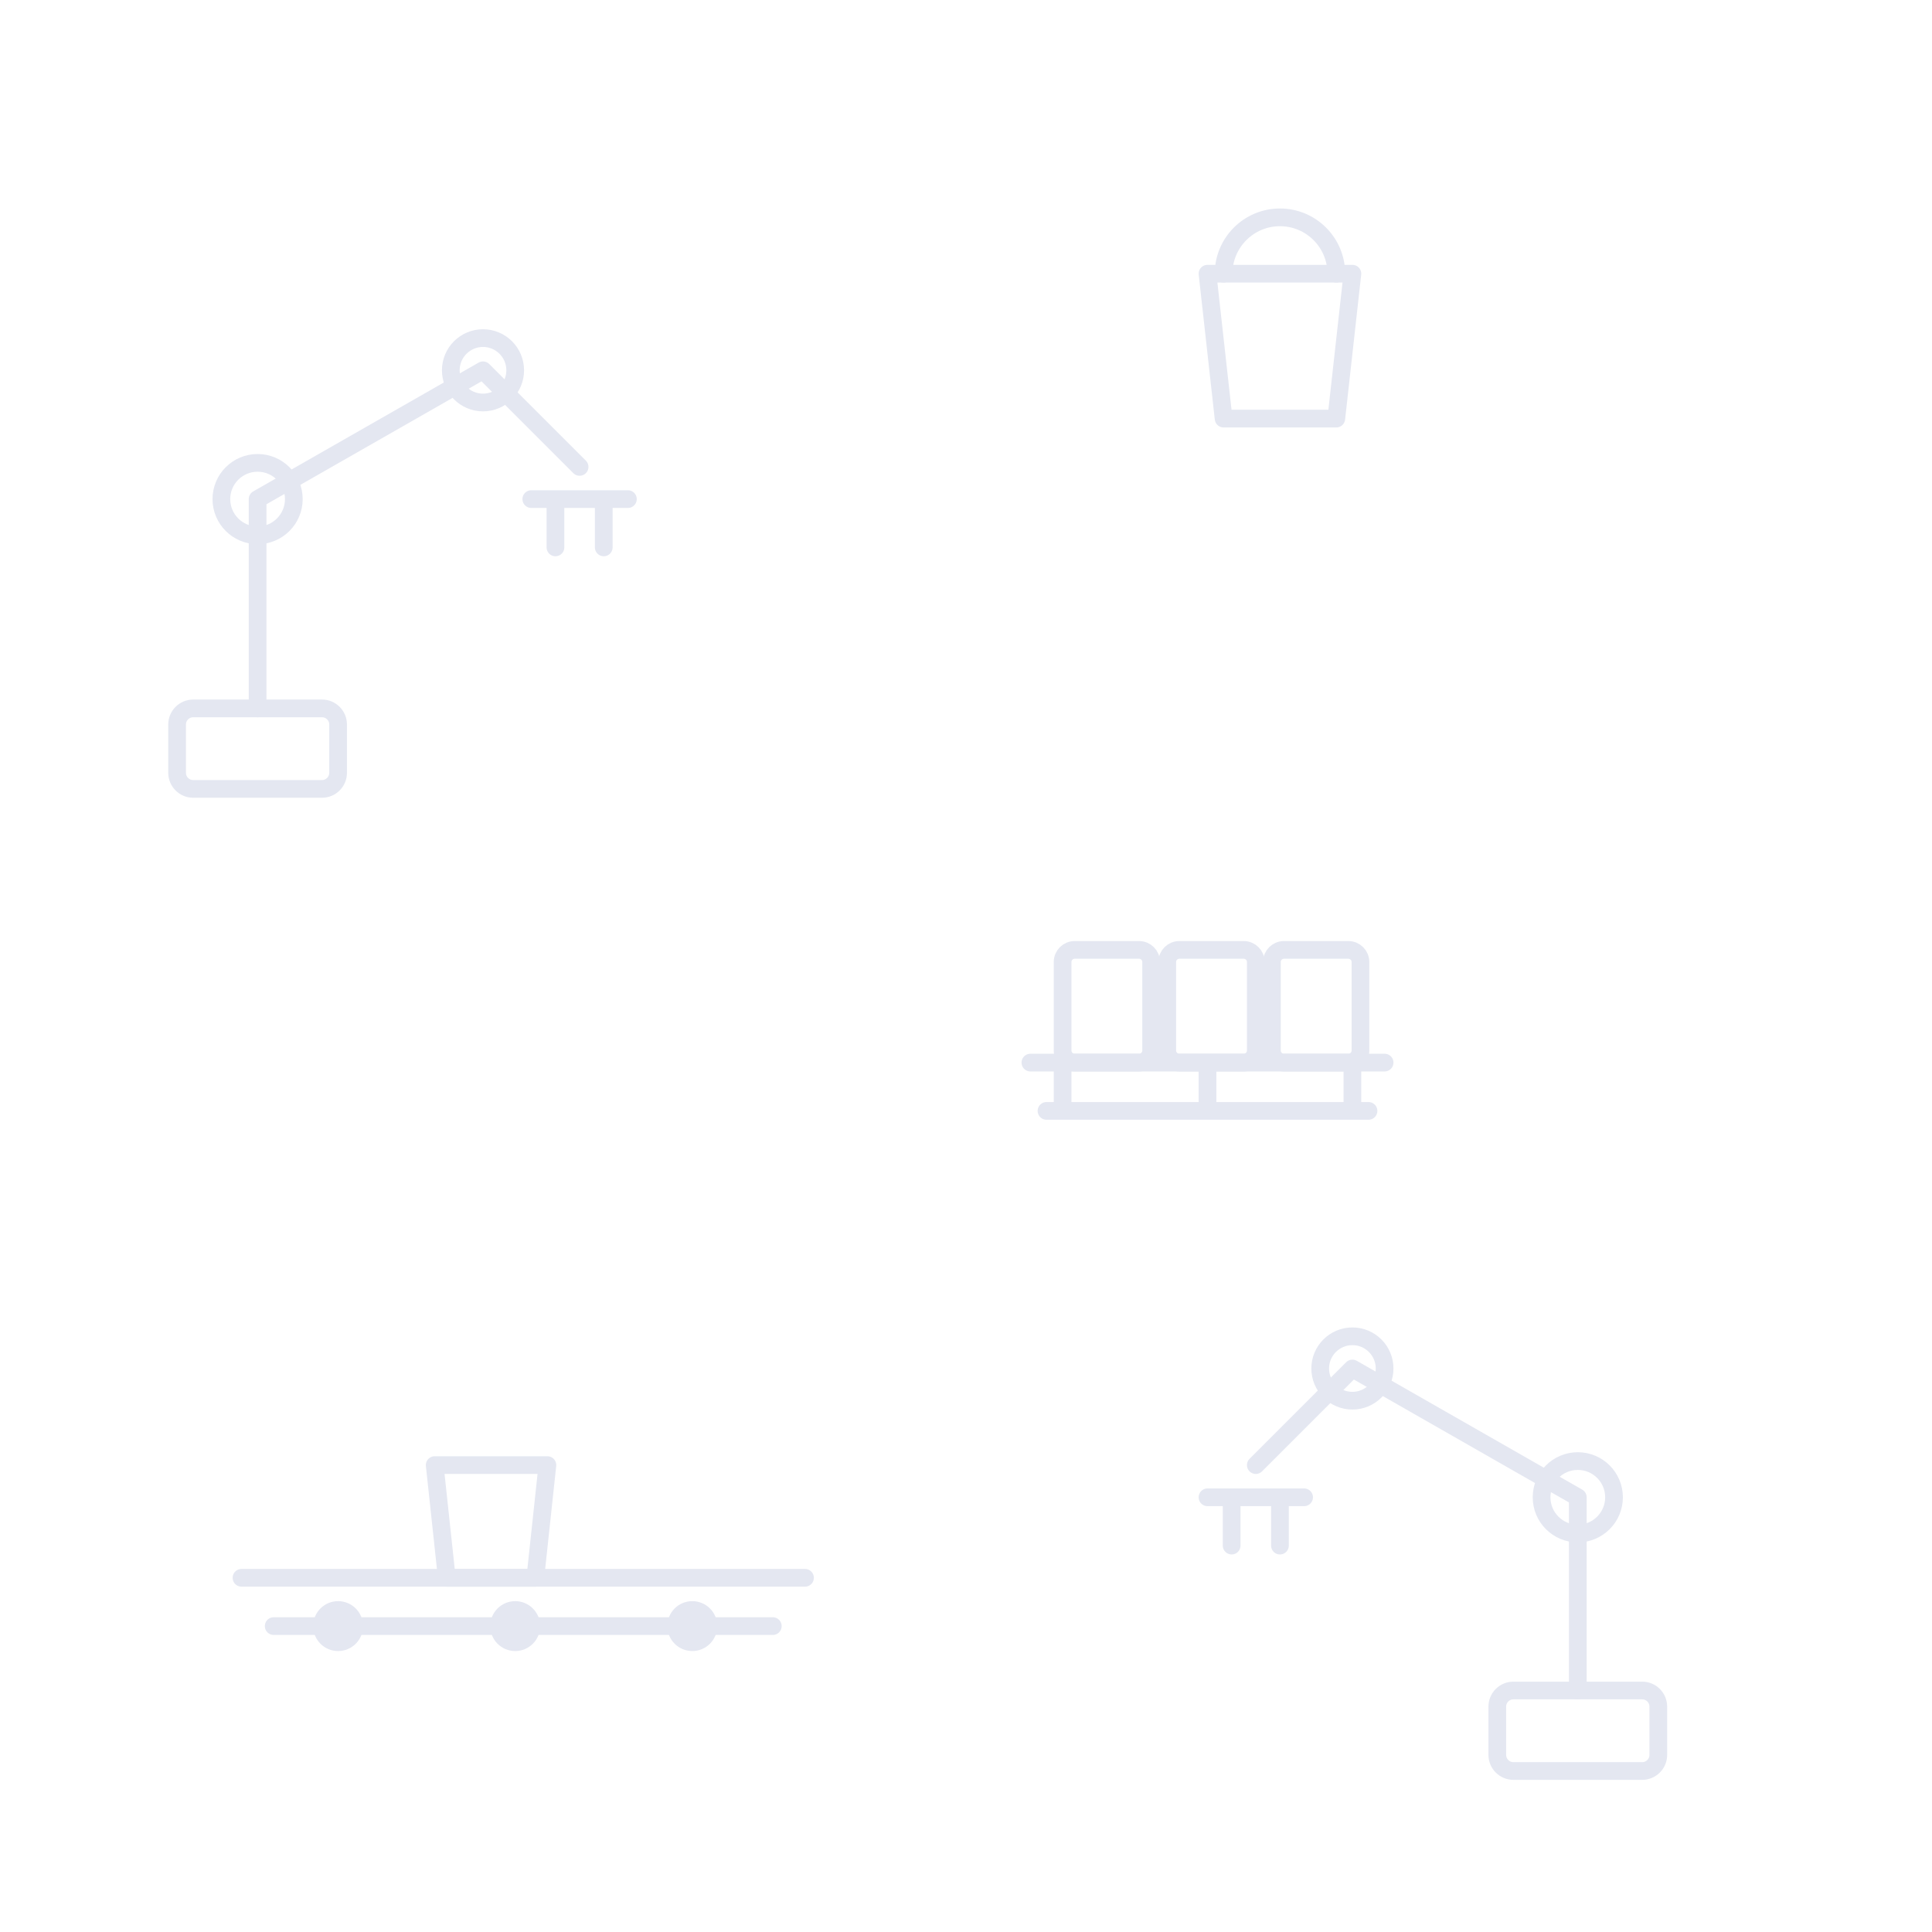
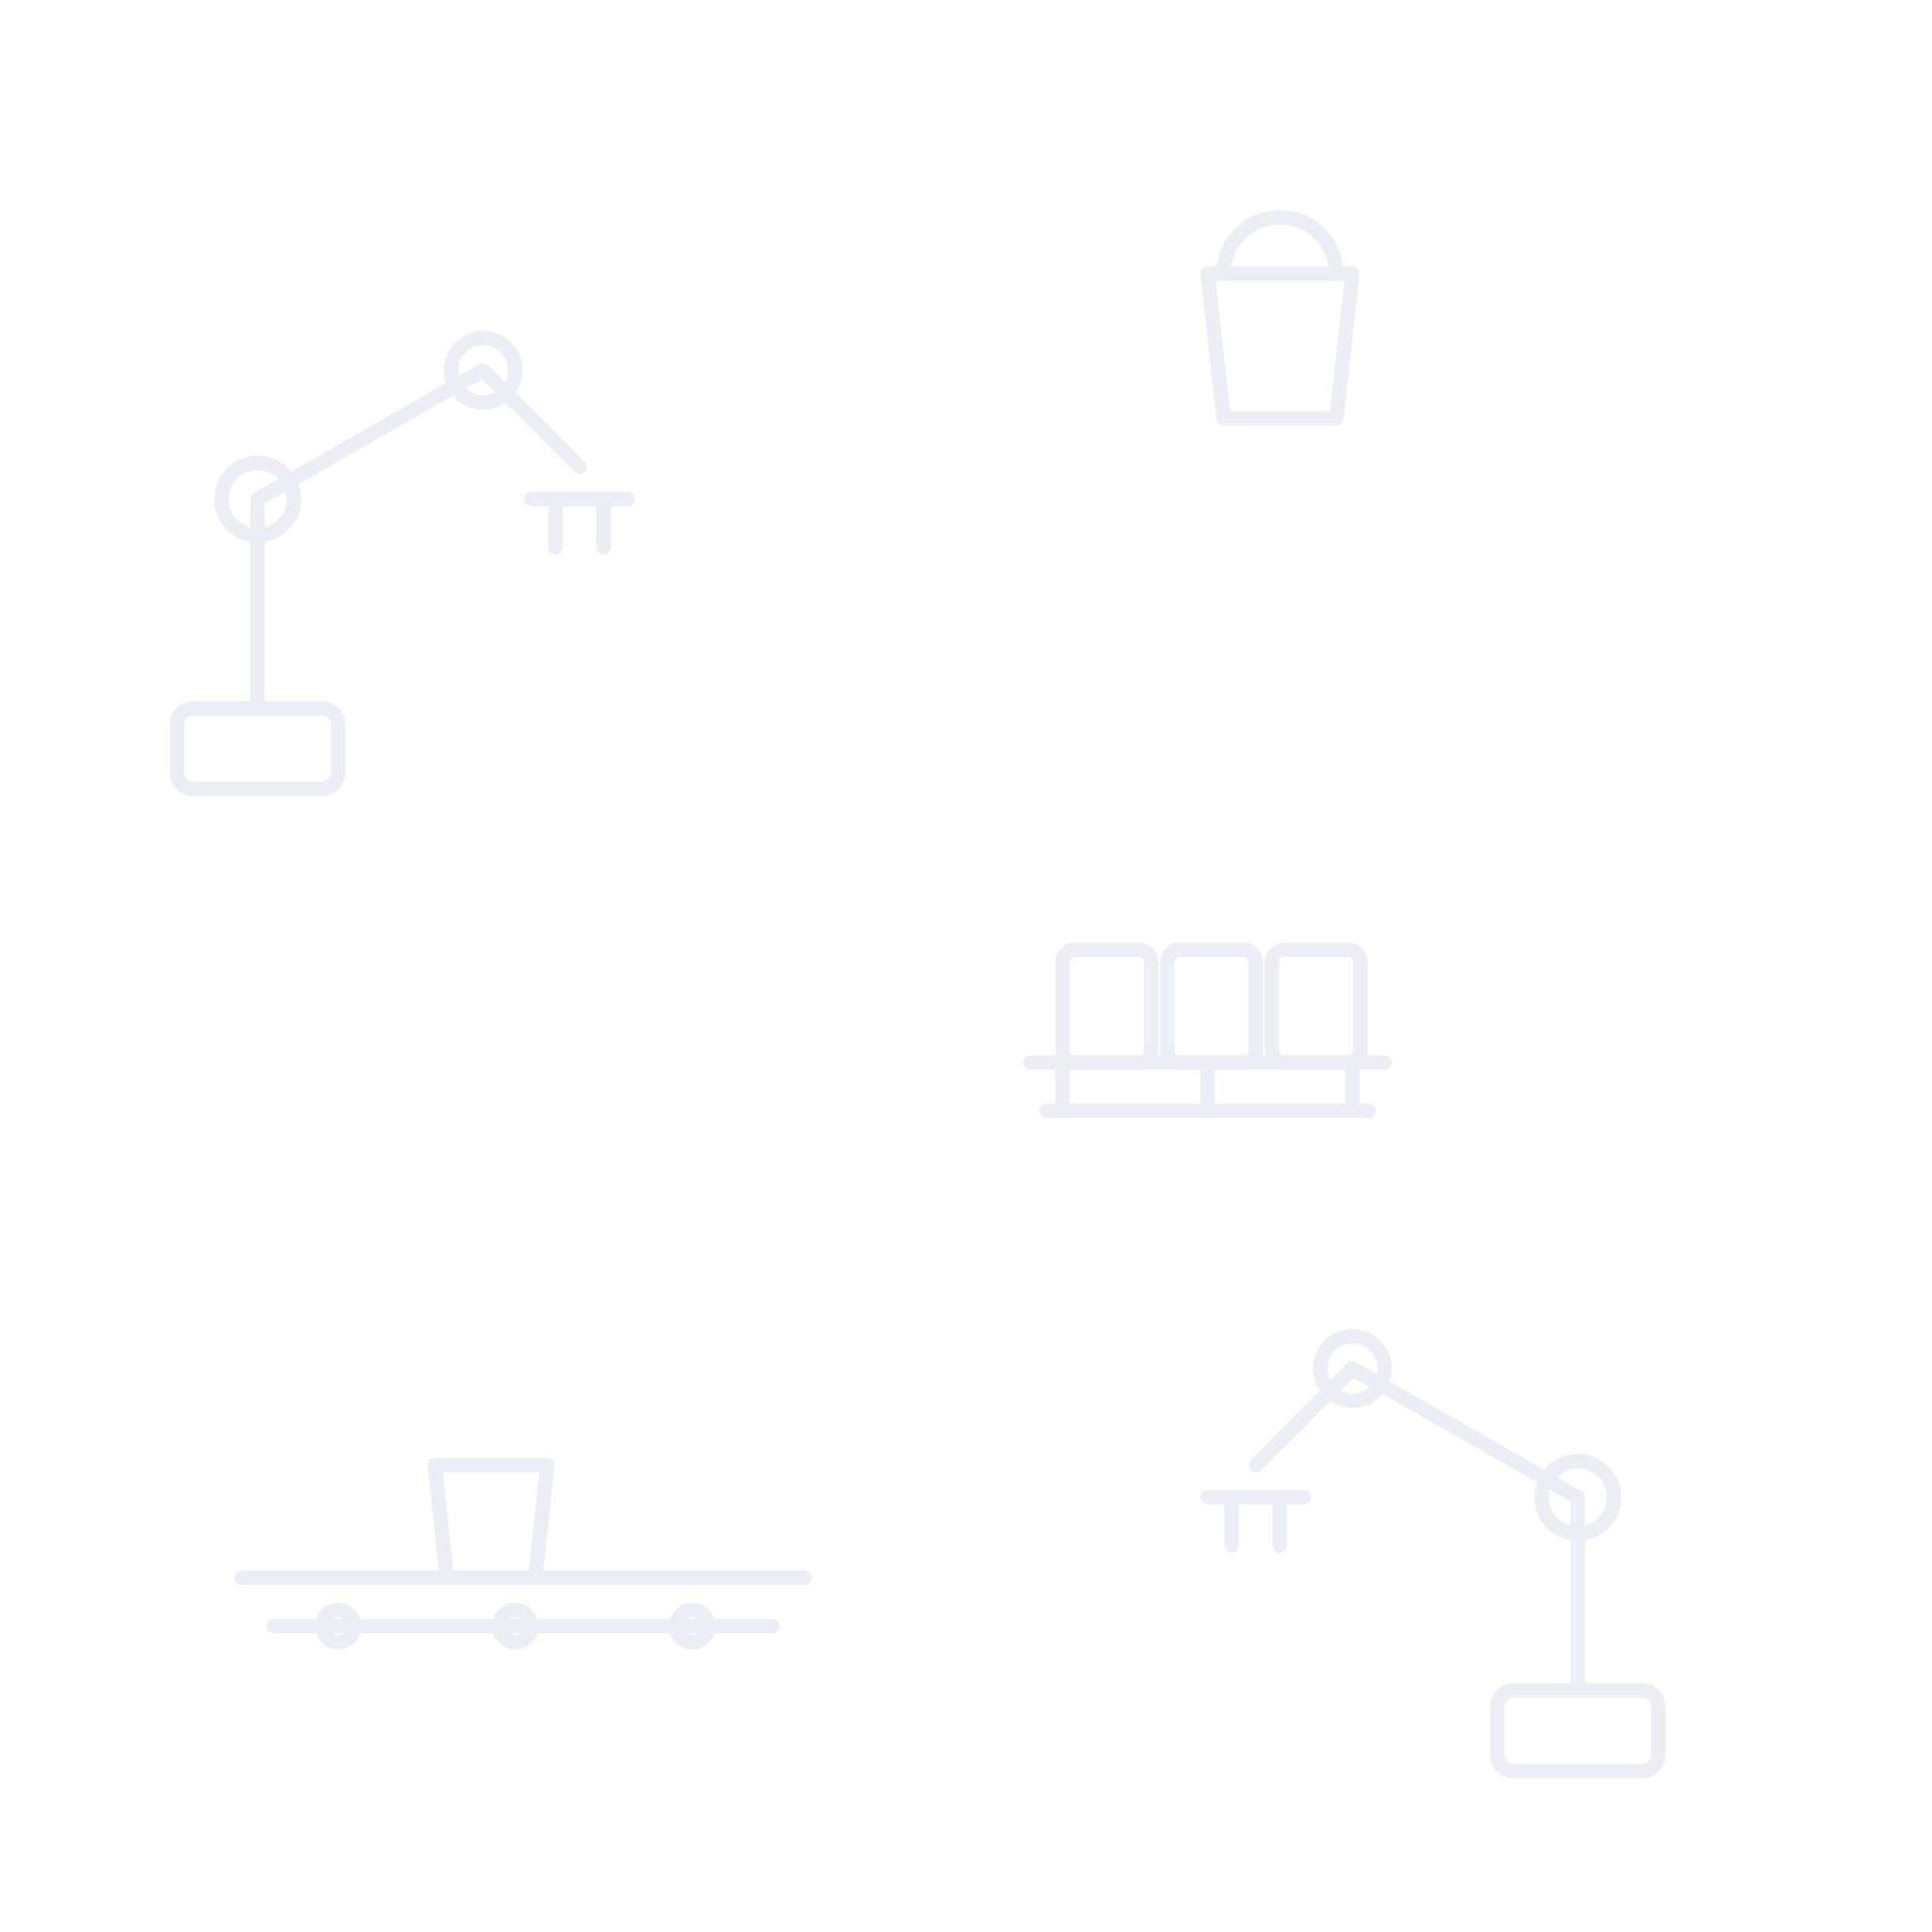
<svg xmlns="http://www.w3.org/2000/svg" width="240" height="240" viewBox="0 0 240 240">
-   <g fill="none" stroke="#e4e7f1" stroke-width="2.2" stroke-linecap="round" stroke-linejoin="round">
+   <g fill="none" stroke="#eceef5" stroke-width="1.8" stroke-linecap="round" stroke-linejoin="round">
    <rect x="22" y="88" width="20" height="10" rx="2" />
    <path d="M32 88 L32 62 L60 46 L72 58" />
    <circle cx="32" cy="62" r="4.5" />
    <circle cx="60" cy="46" r="4" />
    <path d="M66 62 h12 M69 62 v6 M75 62 v6" />
    <path d="M150 34 h18 l-2 18 h-14 z" />
    <path d="M152 34 a7 7 0 0 1 14 0" />
    <path d="M128 132 h44 M130 138 h40 M132 132 v6 M150 132 v6 M168 132 v6" />
    <rect x="132" y="118" width="11" height="14" rx="1.5" />
    <rect x="145" y="118" width="11" height="14" rx="1.5" />
    <rect x="158" y="118" width="11" height="14" rx="1.5" />
    <rect x="186" y="210" width="20" height="10" rx="2" />
    <path d="M196 210 L196 186 L168 170 L156 182" />
    <circle cx="196" cy="186" r="4.5" />
    <circle cx="168" cy="170" r="4" />
    <path d="M150 186 h12 M153 186 v6 M159 186 v6" />
    <path d="M30 196 h70 M34 202 h62" />
    <circle cx="42" cy="202" r="2" />
    <circle cx="64" cy="202" r="2" />
    <circle cx="86" cy="202" r="2" />
    <path d="M54 182 h14 l-1.5 14 h-11 z" />
  </g>
</svg>
